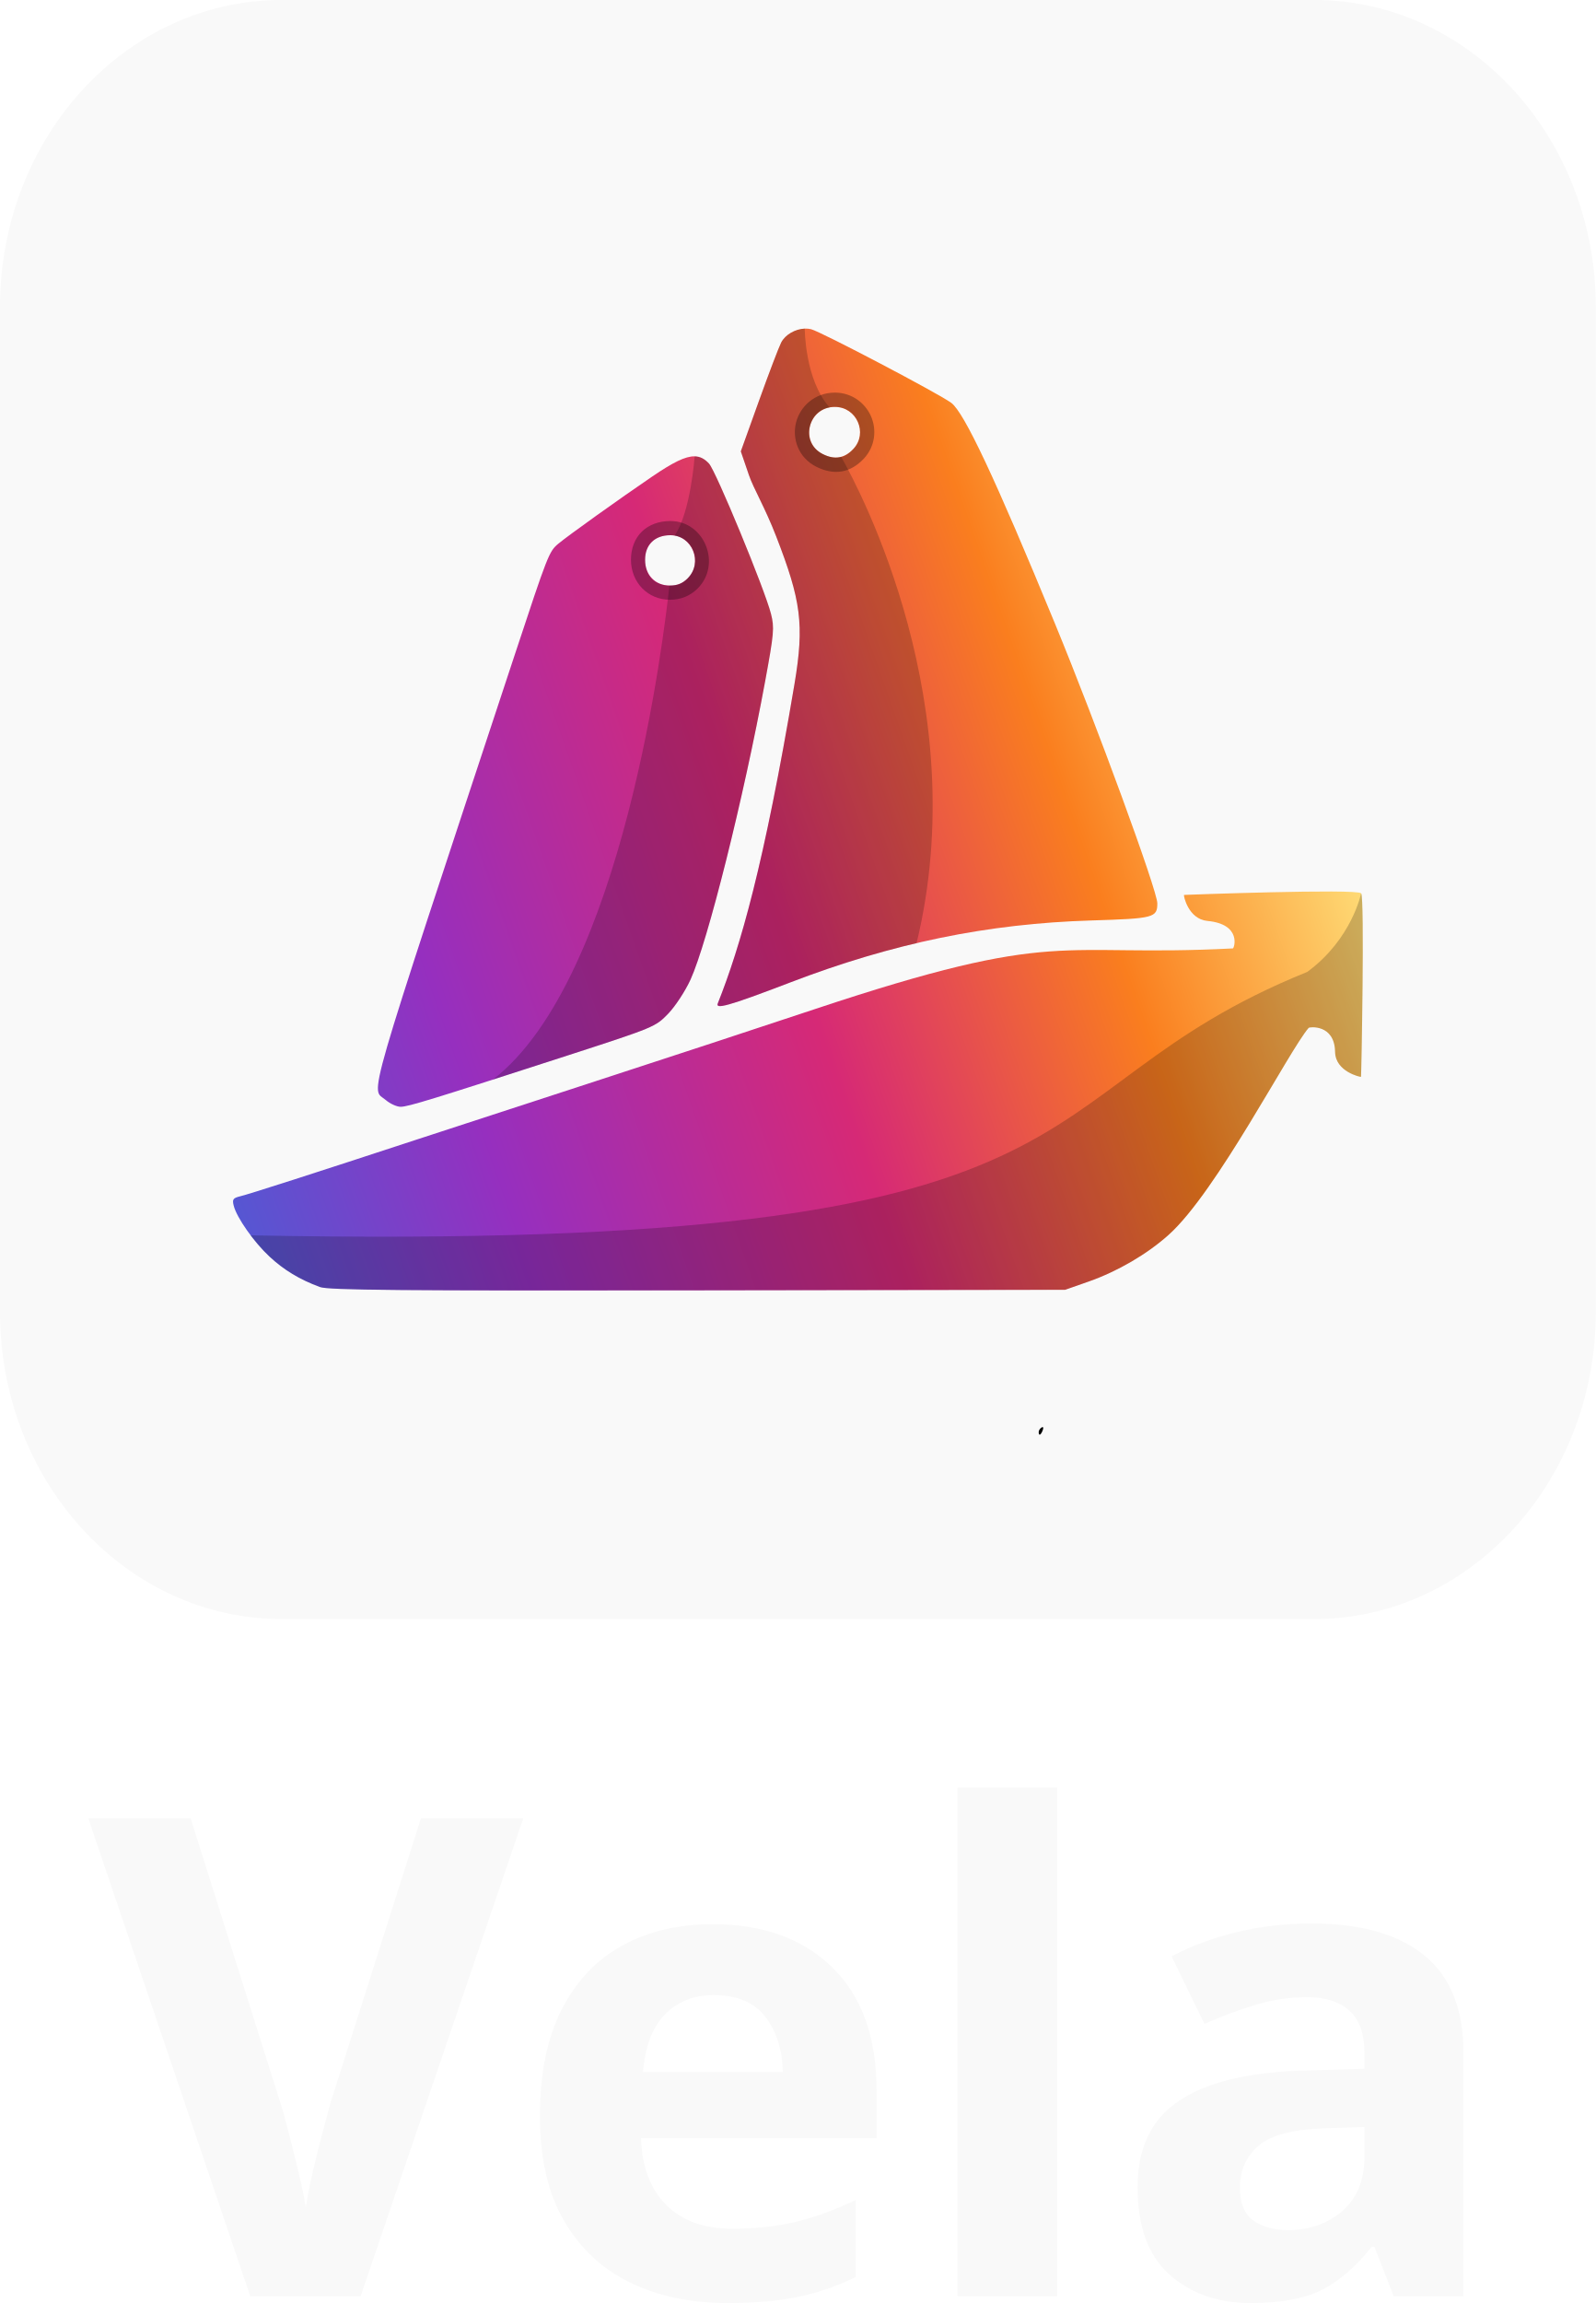
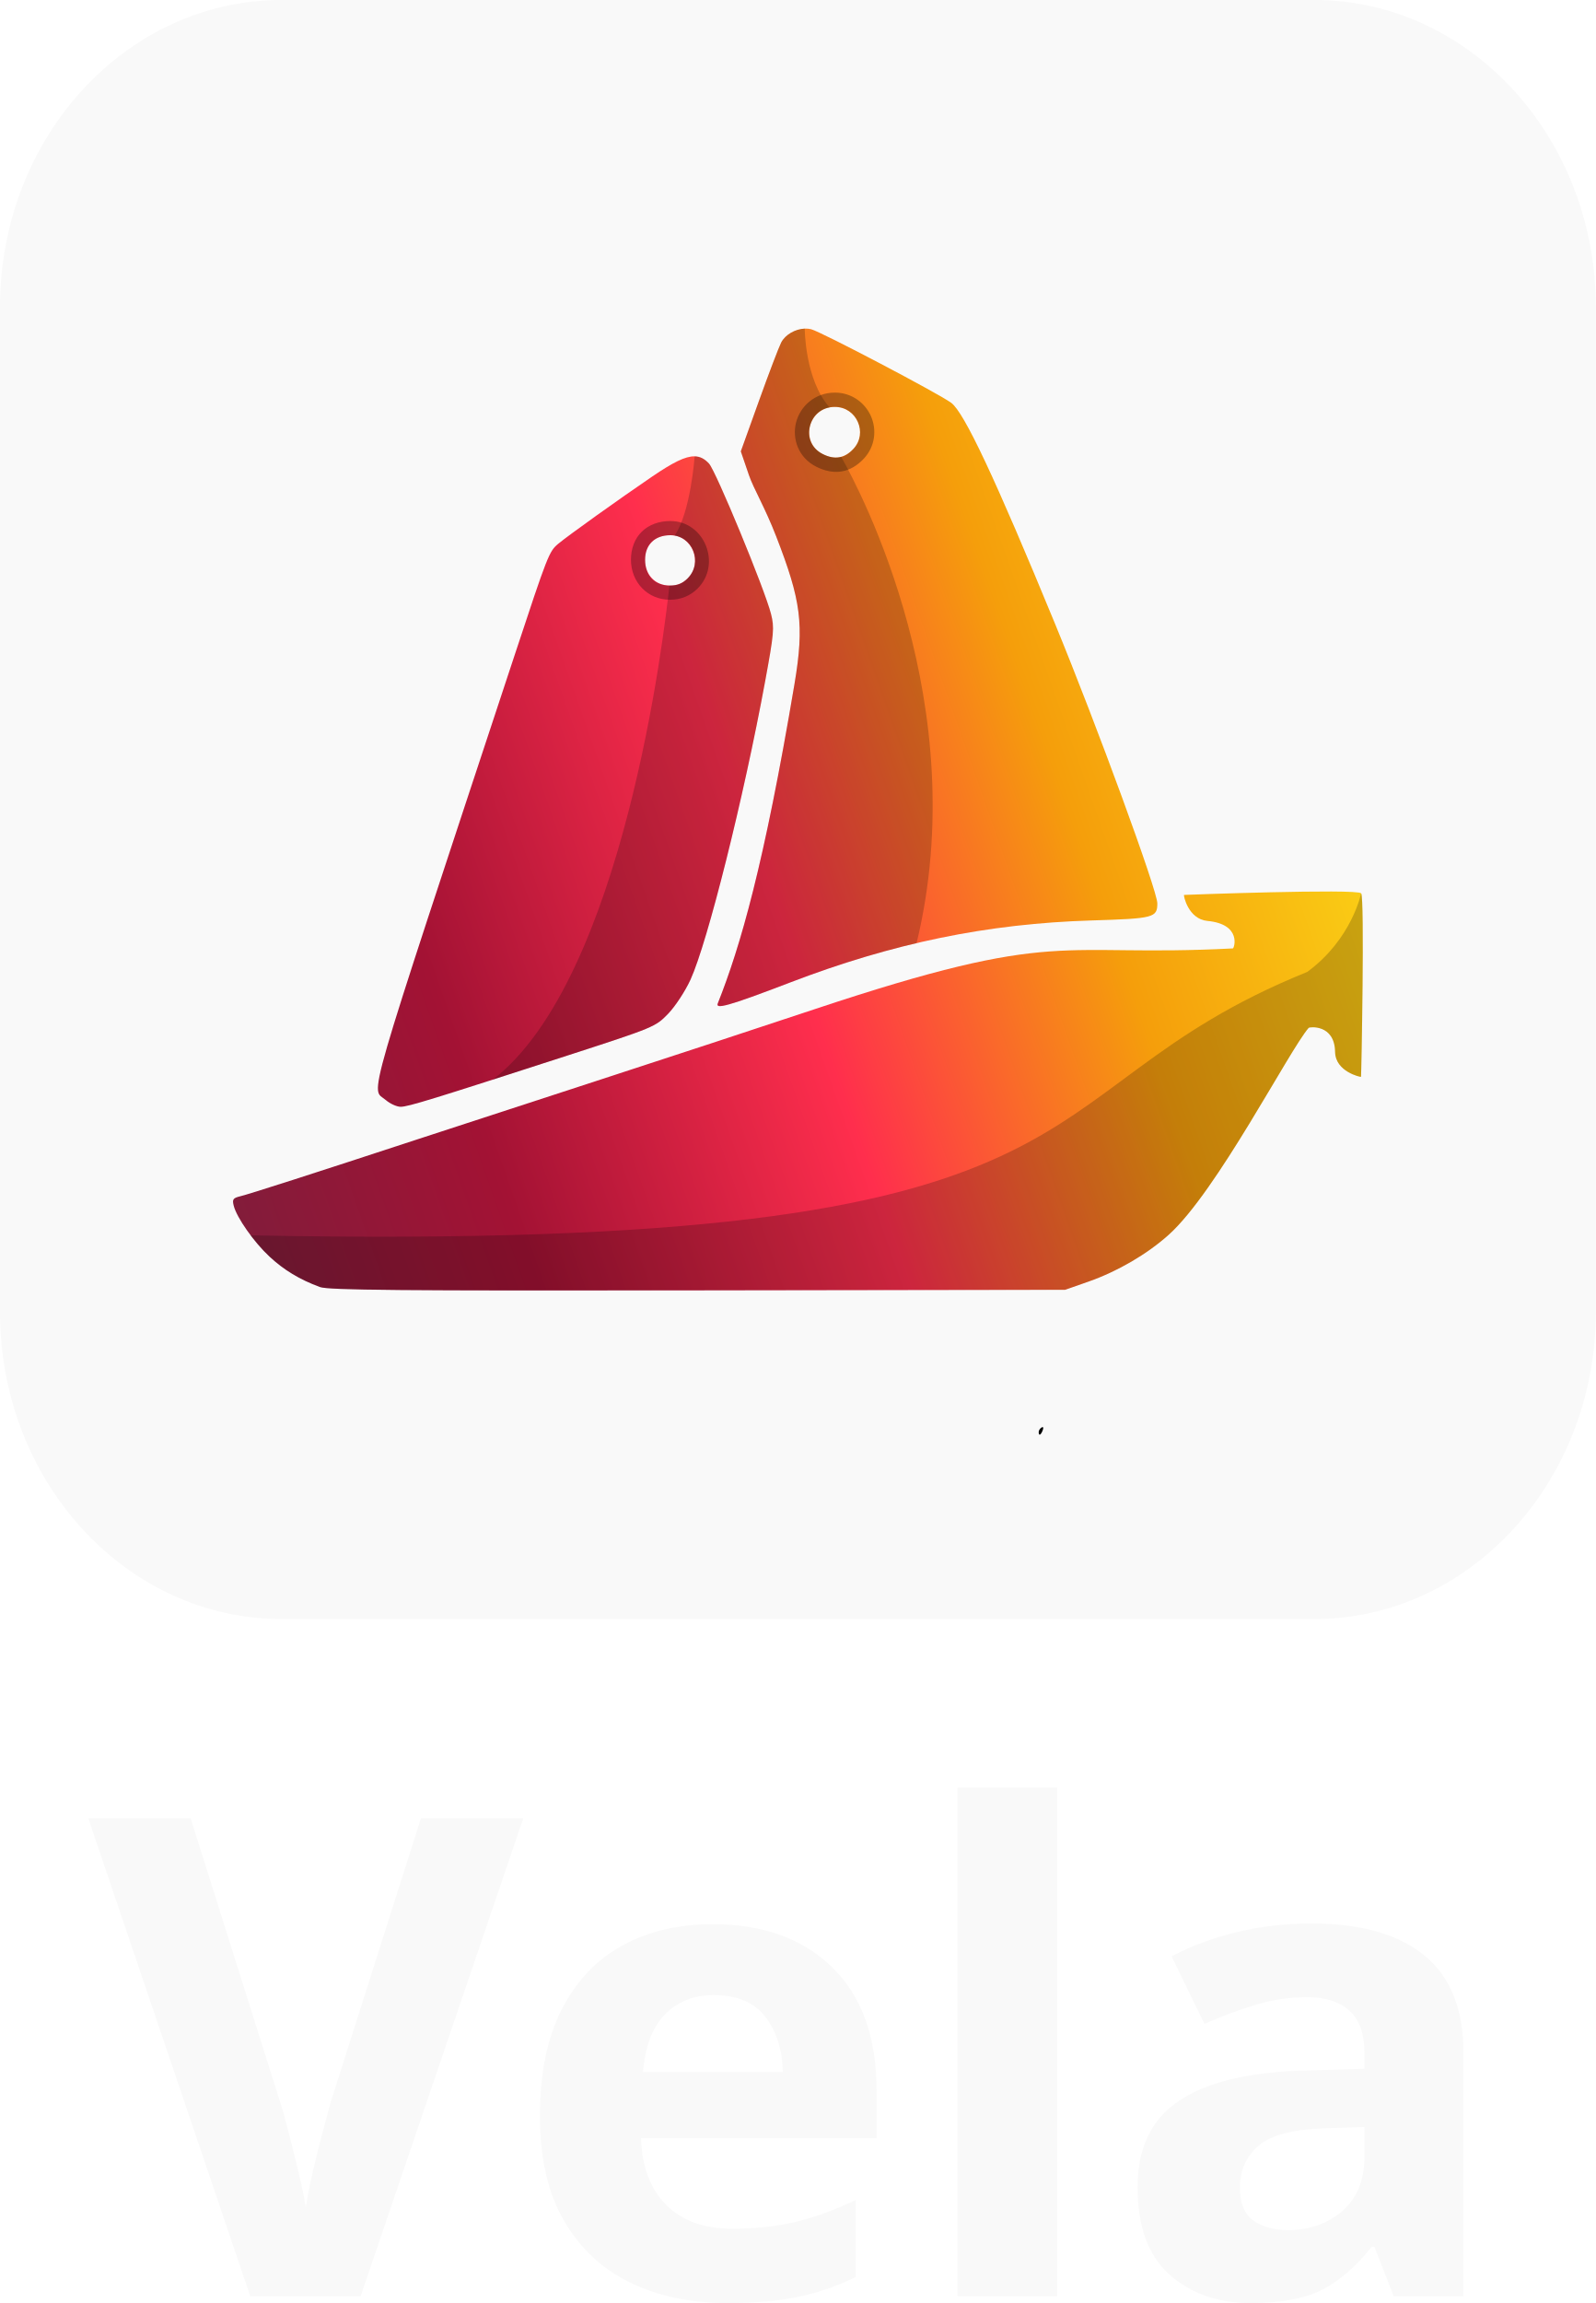
<svg xmlns="http://www.w3.org/2000/svg" xmlns:xlink="http://www.w3.org/1999/xlink" width="144.232mm" height="208.093mm" viewBox="0 0 144.232 208.093" version="1.1" id="svg1" xml:space="preserve">
  <defs id="defs1">
    <linearGradient id="linearGradient152">
-       <stop style="stop-color:#feda75;stop-opacity:1;" offset="0" id="stop149" />
-       <stop style="stop-color:#fa7e1e;stop-opacity:1;" offset="0.208" id="stop150" />
-       <stop style="stop-color:#d62976;stop-opacity:1;" offset="0.466" id="stop151" />
-       <stop style="stop-color:#962fbf;stop-opacity:1;" offset="0.758" id="stop152" />
-       <stop style="stop-color:#4f5bd5;stop-opacity:1;" offset="1" id="stop153" />
+       <stop style="stop-color:#FACC15;stop-opacity:1;" offset="0" id="stop149" />
+       <stop style="stop-color:#F59E0B;stop-opacity:1;" offset="0.208" id="stop150" />
+       <stop style="stop-color:#FF2E4D;stop-opacity:1;" offset="0.466" id="stop151" />
+       <stop style="stop-color:#A31234;stop-opacity:1;" offset="0.758" id="stop152" />
+       <stop style="stop-color:#7F1D3B;stop-opacity:1;" offset="1" id="stop153" />
    </linearGradient>
    <linearGradient xlink:href="#linearGradient152" id="linearGradient234" gradientUnits="userSpaceOnUse" x1="344.508" y1="67.129" x2="242.401" y2="103.017" />
    <linearGradient xlink:href="#linearGradient152" id="linearGradient235" gradientUnits="userSpaceOnUse" x1="344.508" y1="67.129" x2="242.401" y2="103.017" />
    <linearGradient xlink:href="#linearGradient152" id="linearGradient236" gradientUnits="userSpaceOnUse" x1="344.508" y1="67.129" x2="242.401" y2="103.017" />
    <linearGradient xlink:href="#linearGradient152" id="linearGradient237" gradientUnits="userSpaceOnUse" x1="344.508" y1="67.129" x2="242.401" y2="103.017" />
  </defs>
  <g id="layer1" transform="translate(-710.2772,790.8558)">
    <g id="g115">
      <text xml:space="preserve" style="font-size:60.478px;font-family:Serif;-inkscape-font-specification:Serif;letter-spacing:0px;writing-mode:lr-tb;direction:ltr;fill:#f9f9f9;fill-opacity:1;fill-rule:nonzero;stroke:none;stroke-width:1.27" x="718.256" y="-583.367" id="text147">
        <tspan id="tspan147" style="font-style:normal;font-variant:normal;font-weight:600;font-stretch:normal;font-size:60.478px;font-family:'Clash Display';-inkscape-font-specification:'Clash Display Semi-Bold';fill:#f9f9f9;fill-opacity:1;stroke:none;stroke-width:1.27" x="718.256" y="-583.367">Vela</tspan>
      </text>
      <rect style="fill:#f9f9f9;fill-opacity:1;fill-rule:nonzero;stroke:none;stroke-width:21.206" id="rect196" width="144.232" height="146.292" x="710.277" y="-790.856" rx="25.45" ry="27.74" />
      <g id="g206" transform="translate(85.43089,-845.5954)">
        <path style="fill:#000000" d="m 674.561,157.505 c 0.013,-0.308 0.075,-0.371 0.16,-0.16 0.076,0.191 0.067,0.419 -0.021,0.507 -0.088,0.088 -0.15,-0.068 -0.139,-0.347 z" id="path197" />
        <path style="fill:#000000" d="m 718.725,184.134 c 0,-0.137 0.118,-0.322 0.262,-0.411 0.15,-0.093 0.194,0.013 0.104,0.249 -0.176,0.458 -0.366,0.542 -0.366,0.162 z" id="path198" />
        <g id="g201" style="fill:url(#linearGradient237);fill-opacity:1;fill-rule:nonzero" transform="translate(403.5076,68.32684)">
          <path id="path199" style="fill:url(#linearGradient234);fill-opacity:1;fill-rule:nonzero" d="m 294.073,16.105 c -0.855,0.034 -1.758,0.539 -2.13,1.258 -0.205,0.396 -1.109,2.77 -2.01,5.277 l -1.638,4.558 0.739,2.16 c 0.407,1.188 1.443,2.903 2.458,5.522 2.239,5.776 2.561,7.943 1.652,13.348 -2.754,16.365 -4.885,23.704 -6.932,28.854 -0.21,0.528 0.812,0.303 6.52,-1.887 9.281,-3.562 17.857,-5.327 27.256,-5.612 5.639,-0.171 5.953,-0.253 5.953,-1.546 0,-1.15 -5.466,-16.083 -9.251,-25.275 -5.407,-13.131 -8.21,-19.094 -9.378,-19.951 -1.17,-0.858 -11.787,-6.435 -12.663,-6.651 -0.185,-0.046 -0.38,-0.063 -0.577,-0.055 z m 2.719,7.078 c 1.978,0 3.014,2.367 1.665,3.803 -0.787,0.837 -1.691,0.989 -2.745,0.46 -2.138,-1.071 -1.329,-4.264 1.08,-4.264 z" />
          <path id="path200" style="fill:url(#linearGradient235);fill-opacity:1;fill-rule:nonzero" d="m 284.123,27.646 c -0.84,-0.017 -1.972,0.557 -3.836,1.825 -2.967,2.018 -7.635,5.357 -8.487,6.072 -0.84,0.705 -0.942,0.966 -3.947,10.062 -13.845,41.921 -13.009,39.033 -11.65,40.202 0.392,0.337 0.998,0.612 1.346,0.612 0.674,0 2.822,-0.66 15.212,-4.676 7.695,-2.495 7.821,-2.547 8.967,-3.733 0.639,-0.662 1.547,-2.046 2.018,-3.077 1.544,-3.379 4.806,-16.413 6.75,-26.972 0.8,-4.344 0.842,-4.834 0.525,-6.085 -0.561,-2.209 -4.98,-12.914 -5.606,-13.581 -0.389,-0.415 -0.788,-0.638 -1.292,-0.649 z m -2.198,7.127 c 1.988,0 2.983,2.482 1.564,3.902 -0.448,0.448 -0.943,0.649 -1.599,0.649 -1.324,0 -2.249,-0.955 -2.249,-2.323 0,-1.362 0.888,-2.228 2.285,-2.228 z" />
          <path style="fill:url(#linearGradient236);fill-opacity:1;fill-rule:nonzero" d="m 250.257,102.706 c -1.835,-0.68 -3.253,-1.535 -4.561,-2.752 -1.415,-1.316 -2.964,-3.519 -3.236,-4.604 -0.142,-0.565 -0.057,-0.688 0.582,-0.842 0.83,-0.2 6.476,-2.014 16.094,-5.171 3.493,-1.146 10.993,-3.593 16.669,-5.438 5.675,-1.845 14.248,-4.662 19.05,-6.262 22.431,-7.471 21.811,-4.695 37.912,-5.528 0.125,-0.006 0.833,-2.19 -2.298,-2.483 -1.739,-0.163 -2.175,-2.305 -2.117,-2.351 0.005,-0.004 15.573,-0.583 16.009,-0.147 0.325,0.325 0.021,16.551 -0.011,16.582 -0.038,0.039 -2.313,-0.46 -2.342,-2.244 -0.041,-2.545 -2.322,-2.257 -2.383,-2.187 -1.765,2.026 -8.303,14.8 -12.659,18.706 -1.952,1.75 -4.614,3.304 -7.24,4.226 l -2.117,0.743 -33.205,0.05 c -26.914,0.04 -33.383,-0.016 -34.146,-0.299 z" id="path201" />
        </g>
        <path style="baseline-shift:baseline;display:inline;overflow:visible;opacity:0.3;vector-effect:none;fill:#000000;stroke-width:1.286;enable-background:accumulate;stop-color:#000000" d="m 700.306,90.215 c -1.833,0 -3.144,1.257 -3.512,2.708 -0.368,1.451 0.201,3.173 1.834,3.991 0.766,0.384 1.543,0.547 2.288,0.422 0.746,-0.125 1.423,-0.534 1.999,-1.148 1.044,-1.112 1.18,-2.632 0.653,-3.836 -0.527,-1.203 -1.735,-2.138 -3.263,-2.138 z m 0,1.286 c 1.015,0 1.743,0.586 2.085,1.366 0.342,0.781 0.279,1.704 -0.412,2.439 -0.435,0.463 -0.846,0.689 -1.273,0.761 -0.428,0.072 -0.912,-0.006 -1.502,-0.301 -1.117,-0.56 -1.403,-1.581 -1.163,-2.527 0.24,-0.946 1.001,-1.738 2.266,-1.738 z" id="path202" />
        <path style="baseline-shift:baseline;display:inline;overflow:visible;opacity:0.3;vector-effect:none;fill:#000000;stroke-width:1.281;enable-background:accumulate;stop-color:#000000" d="m 685.443,101.818 c -1.027,0 -1.94,0.327 -2.583,0.954 -0.643,0.627 -0.986,1.531 -0.986,2.543 0,2.042 1.519,3.617 3.524,3.617 0.972,0 1.829,-0.345 2.503,-1.019 2.189,-2.189 0.624,-6.094 -2.458,-6.094 z m 0,1.281 c 2.015,0 2.999,2.455 1.549,3.904 -0.476,0.476 -0.885,0.646 -1.594,0.646 -1.389,0 -2.243,-0.871 -2.243,-2.335 0,-0.733 0.227,-1.26 0.601,-1.624 0.374,-0.364 0.924,-0.591 1.687,-0.591 z" id="path203" />
        <path id="path204" style="opacity:0.2;fill:#000000" d="m 747.867,135.456 c 0,0 -0.82,4.134 -4.869,7.104 -27.569,11.144 -14.652,25.4 -95.5,23.801 0.527,0.697 1.127,1.383 1.706,1.921 1.309,1.216 2.726,2.072 4.561,2.752 0.762,0.283 7.231,0.339 34.146,0.299 l 33.205,-0.05 2.117,-0.743 c 2.626,-0.922 5.288,-2.475 7.24,-4.226 4.356,-3.906 10.895,-16.681 12.659,-18.706 0.061,-0.07 2.342,-0.358 2.383,2.187 0.029,1.769 2.269,2.274 2.341,2.244 l 5.1e-4,-5.2e-4 5.2e-4,-5.2e-4 c 0.032,-0.032 0.335,-16.233 0.012,-16.581 z" />
        <path id="path205" style="opacity:0.2;fill:#000000" d="m 697.581,84.432 c -0.855,0.034 -1.758,0.539 -2.13,1.258 -0.205,0.396 -1.109,2.77 -2.01,5.277 l -1.638,4.558 0.739,2.16 c 0.407,1.188 1.443,2.903 2.458,5.522 2.239,5.776 2.561,7.943 1.652,13.348 -2.754,16.365 -4.885,23.704 -6.932,28.854 -0.21,0.528 0.812,0.304 6.52,-1.887 3.904,-1.498 7.682,-2.678 11.45,-3.564 5.178,-21.411 -5.023,-40.769 -6.817,-43.942 -0.507,0.139 -1.056,0.058 -1.654,-0.242 -1.992,-0.999 -1.425,-3.84 0.611,-4.221 -2.247,-2.491 -2.25,-7.12 -2.25,-7.12 z" />
        <path id="path206" style="opacity:0.2;fill:#000000" d="m 687.631,95.973 c 0,0 -0.352,5.027 -1.81,7.159 1.724,0.297 2.5,2.545 1.176,3.869 -0.448,0.448 -0.943,0.649 -1.599,0.649 -0.017,0 -0.033,-2.1e-4 -0.05,-5.2e-4 -0.46,4.327 -4.157,35.534 -15.954,44.642 1.845,-0.593 4.104,-1.323 6.876,-2.222 7.695,-2.495 7.821,-2.547 8.967,-3.733 0.639,-0.662 1.547,-2.046 2.018,-3.077 1.544,-3.379 4.806,-16.413 6.75,-26.972 0.8,-4.344 0.842,-4.834 0.525,-6.085 -0.561,-2.209 -4.98,-12.914 -5.606,-13.581 -0.389,-0.415 -0.788,-0.638 -1.292,-0.649 z" />
      </g>
    </g>
  </g>
</svg>
